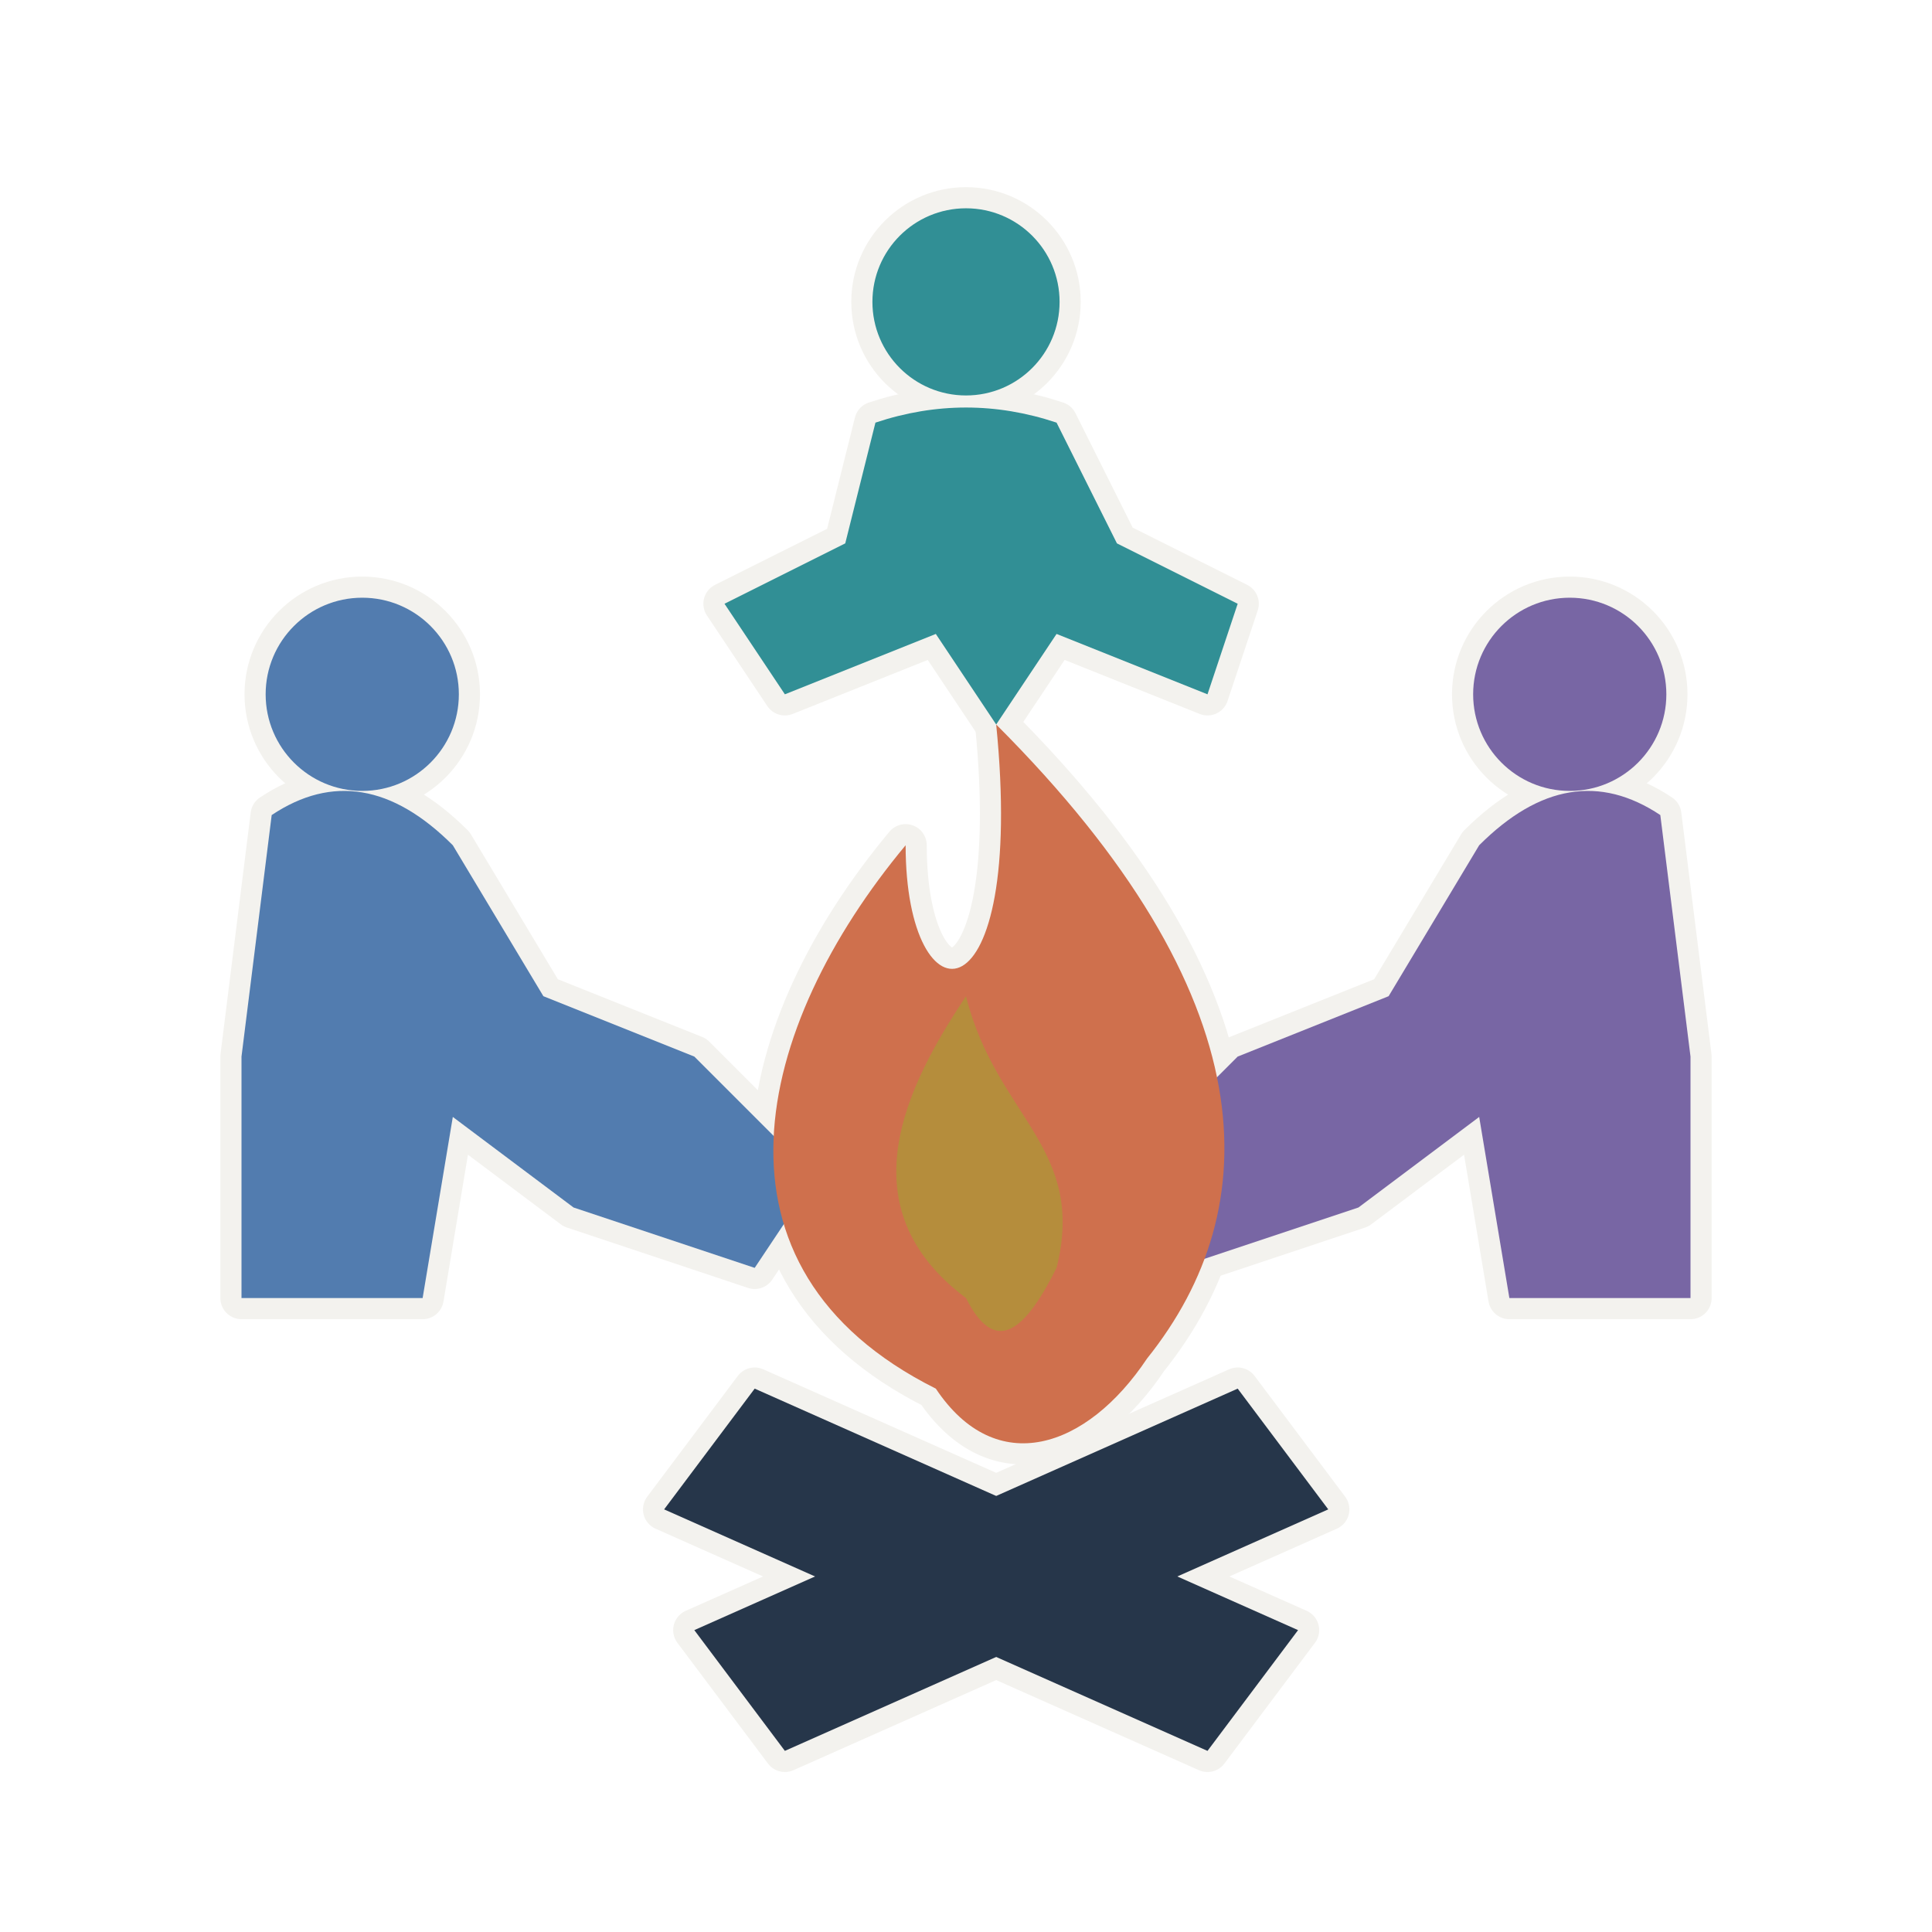
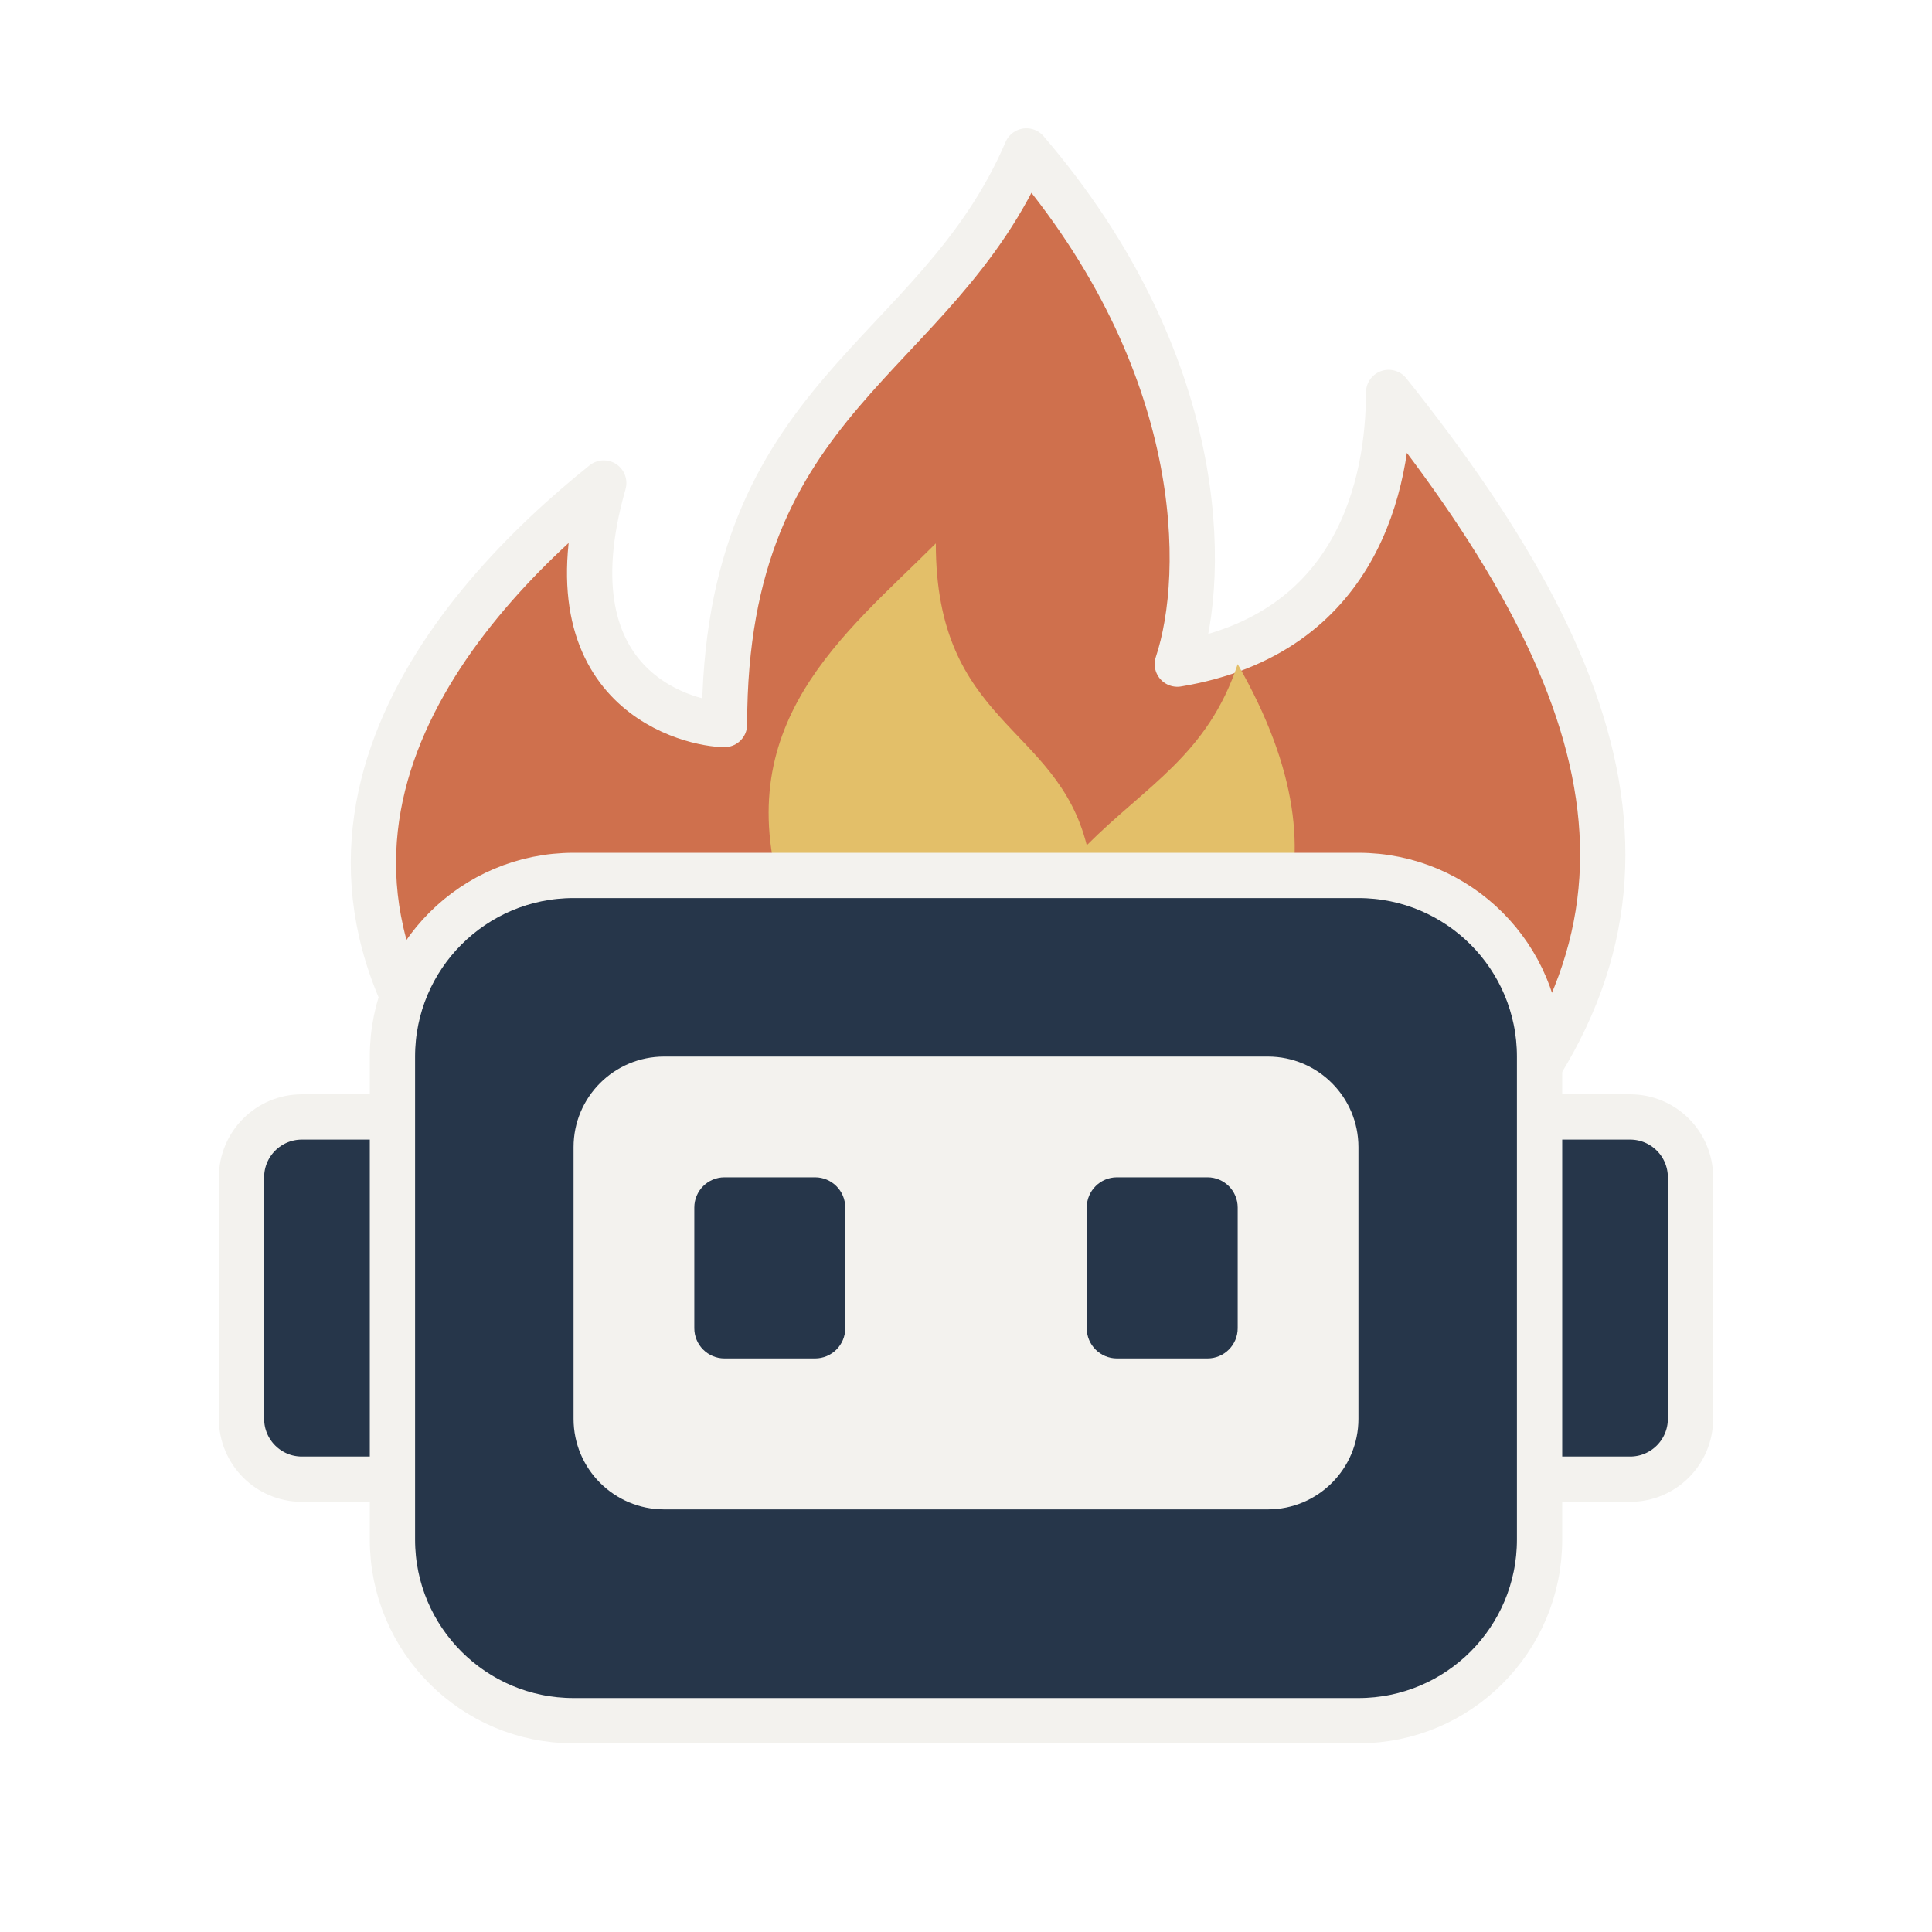
- <svg xmlns="http://www.w3.org/2000/svg" width="64" height="64" viewBox="0 0 64 64" fill="none" stroke-linecap="round" stroke-linejoin="round" role="img" aria-labelledby="title">
-   <g aria-hidden="true">
-     <circle cx="12" cy="23" r="3.2" fill="#F3F2EE" stroke="#F3F2EE" stroke-width="1.4" />
-     <path d="M9 27Q12 25 15 28L18 33L23 35L27 39L25 42L19 40L15 37L14 43H8V35Z" fill="#F3F2EE" stroke="#F3F2EE" stroke-width="1.4" />
-     <circle cx="52" cy="23" r="3.2" fill="#F3F2EE" stroke="#F3F2EE" stroke-width="1.4" />
-     <path d="M55 27Q52 25 49 28L46 33L41 35L37 39L39 42L45 40L49 37L50 43H56V35Z" fill="#F3F2EE" stroke="#F3F2EE" stroke-width="1.4" />
-     <circle cx="32" cy="10" r="3.1" fill="#F3F2EE" stroke="#F3F2EE" stroke-width="1.4" />
-     <path d="M29 14Q32 13 35 14L37 18L41 20L40 23L35 21L33 24L31 21L26 23L24 20L28 18Z" fill="#F3F2EE" stroke="#F3F2EE" stroke-width="1.4" />
-     <path d="M22 50L25 46L43 54L40 58Z" fill="#F3F2EE" stroke="#F3F2EE" stroke-width="1.4" />
-     <path d="M41 46L44 50L26 58L23 54Z" fill="#F3F2EE" stroke="#F3F2EE" stroke-width="1.4" />
-     <path d="M31 46C23 42 25 34 30 28C30 34 34 34 33 24C42 33 42 40 38 45C36 48 33 49 31 46Z" fill="#F3F2EE" stroke="#F3F2EE" stroke-width="1.4" />
-     <path d="M32 43C28 40 30 36 32 33C33 37 36 38 35 42C34 44 33 45 32 43Z" fill="#F3F2EE" stroke="#F3F2EE" stroke-width="1.4" />
-   </g>
-   <g>
-     <circle cx="12" cy="23" r="3.2" fill="#527CAF" stroke="none" stroke-width="2.5" />
-     <path d="M9 27Q12 25 15 28L18 33L23 35L27 39L25 42L19 40L15 37L14 43H8V35Z" fill="#527CAF" stroke="none" stroke-width="2.5" />
-     <circle cx="52" cy="23" r="3.2" fill="#7866A4" stroke="none" stroke-width="2.5" />
-     <path d="M55 27Q52 25 49 28L46 33L41 35L37 39L39 42L45 40L49 37L50 43H56V35Z" fill="#7866A4" stroke="none" stroke-width="2.5" />
-     <circle cx="32" cy="10" r="3.1" fill="#318F95" stroke="none" stroke-width="2.5" />
-     <path d="M29 14Q32 13 35 14L37 18L41 20L40 23L35 21L33 24L31 21L26 23L24 20L28 18Z" fill="#318F95" stroke="none" stroke-width="2.5" />
-     <path d="M22 50L25 46L43 54L40 58Z" fill="#26364A" stroke="none" stroke-width="2.5" />
-     <path d="M41 46L44 50L26 58L23 54Z" fill="#26364A" stroke="none" stroke-width="2.5" />
-     <path d="M31 46C23 42 25 34 30 28C30 34 34 34 33 24C42 33 42 40 38 45C36 48 33 49 31 46Z" fill="#CF704D" stroke="none" stroke-width="2.5" />
-     <path d="M32 43C28 40 30 36 32 33C33 37 36 38 35 42C34 44 33 45 32 43Z" fill="#B58D3C" stroke="none" stroke-width="2.5" />
-   </g>
+ <svg xmlns="http://www.w3.org/2000/svg" viewBox="0 0 64 64" fill="none" stroke-linecap="round" stroke-linejoin="round" role="img" aria-labelledby="title">
+   <path d="M16 37C8 28 15 20 20 16C18 23 23 24 24 24C24 13 31 12 34 5C40 12 40 19 39 22C45 21 46 16 46 13C54 23 56 31 48 39Z" fill="#CF704D" stroke="#F3F2EE" stroke-width="1.5" />
+   <path d="M26 30C24 24 28 21 31 18C31 24 35 24 36 28C38 26 40 25 41 22C45 29 42 33 38 36H27Z" fill="#E3BF69" stroke="none" stroke-width="2.5" />
+   <rect x="8" y="37" width="7" height="12" rx="2" fill="#26364A" stroke="#F3F2EE" stroke-width="1.5" />
+   <rect x="49" y="37" width="7" height="12" rx="2" fill="#26364A" stroke="#F3F2EE" stroke-width="1.5" />
+   <rect x="13" y="29" width="38" height="28" rx="6" fill="#26364A" stroke="#F3F2EE" stroke-width="1.5" />
+   <rect x="19" y="35" width="26" height="15" rx="3" fill="#F3F2EE" stroke="none" stroke-width="0" />
+   <rect x="23" y="39" width="5" height="6" rx="1" fill="#26364A" stroke="none" stroke-width="0" />
+   <rect x="36" y="39" width="5" height="6" rx="1" fill="#26364A" stroke="none" stroke-width="0" />
</svg>
